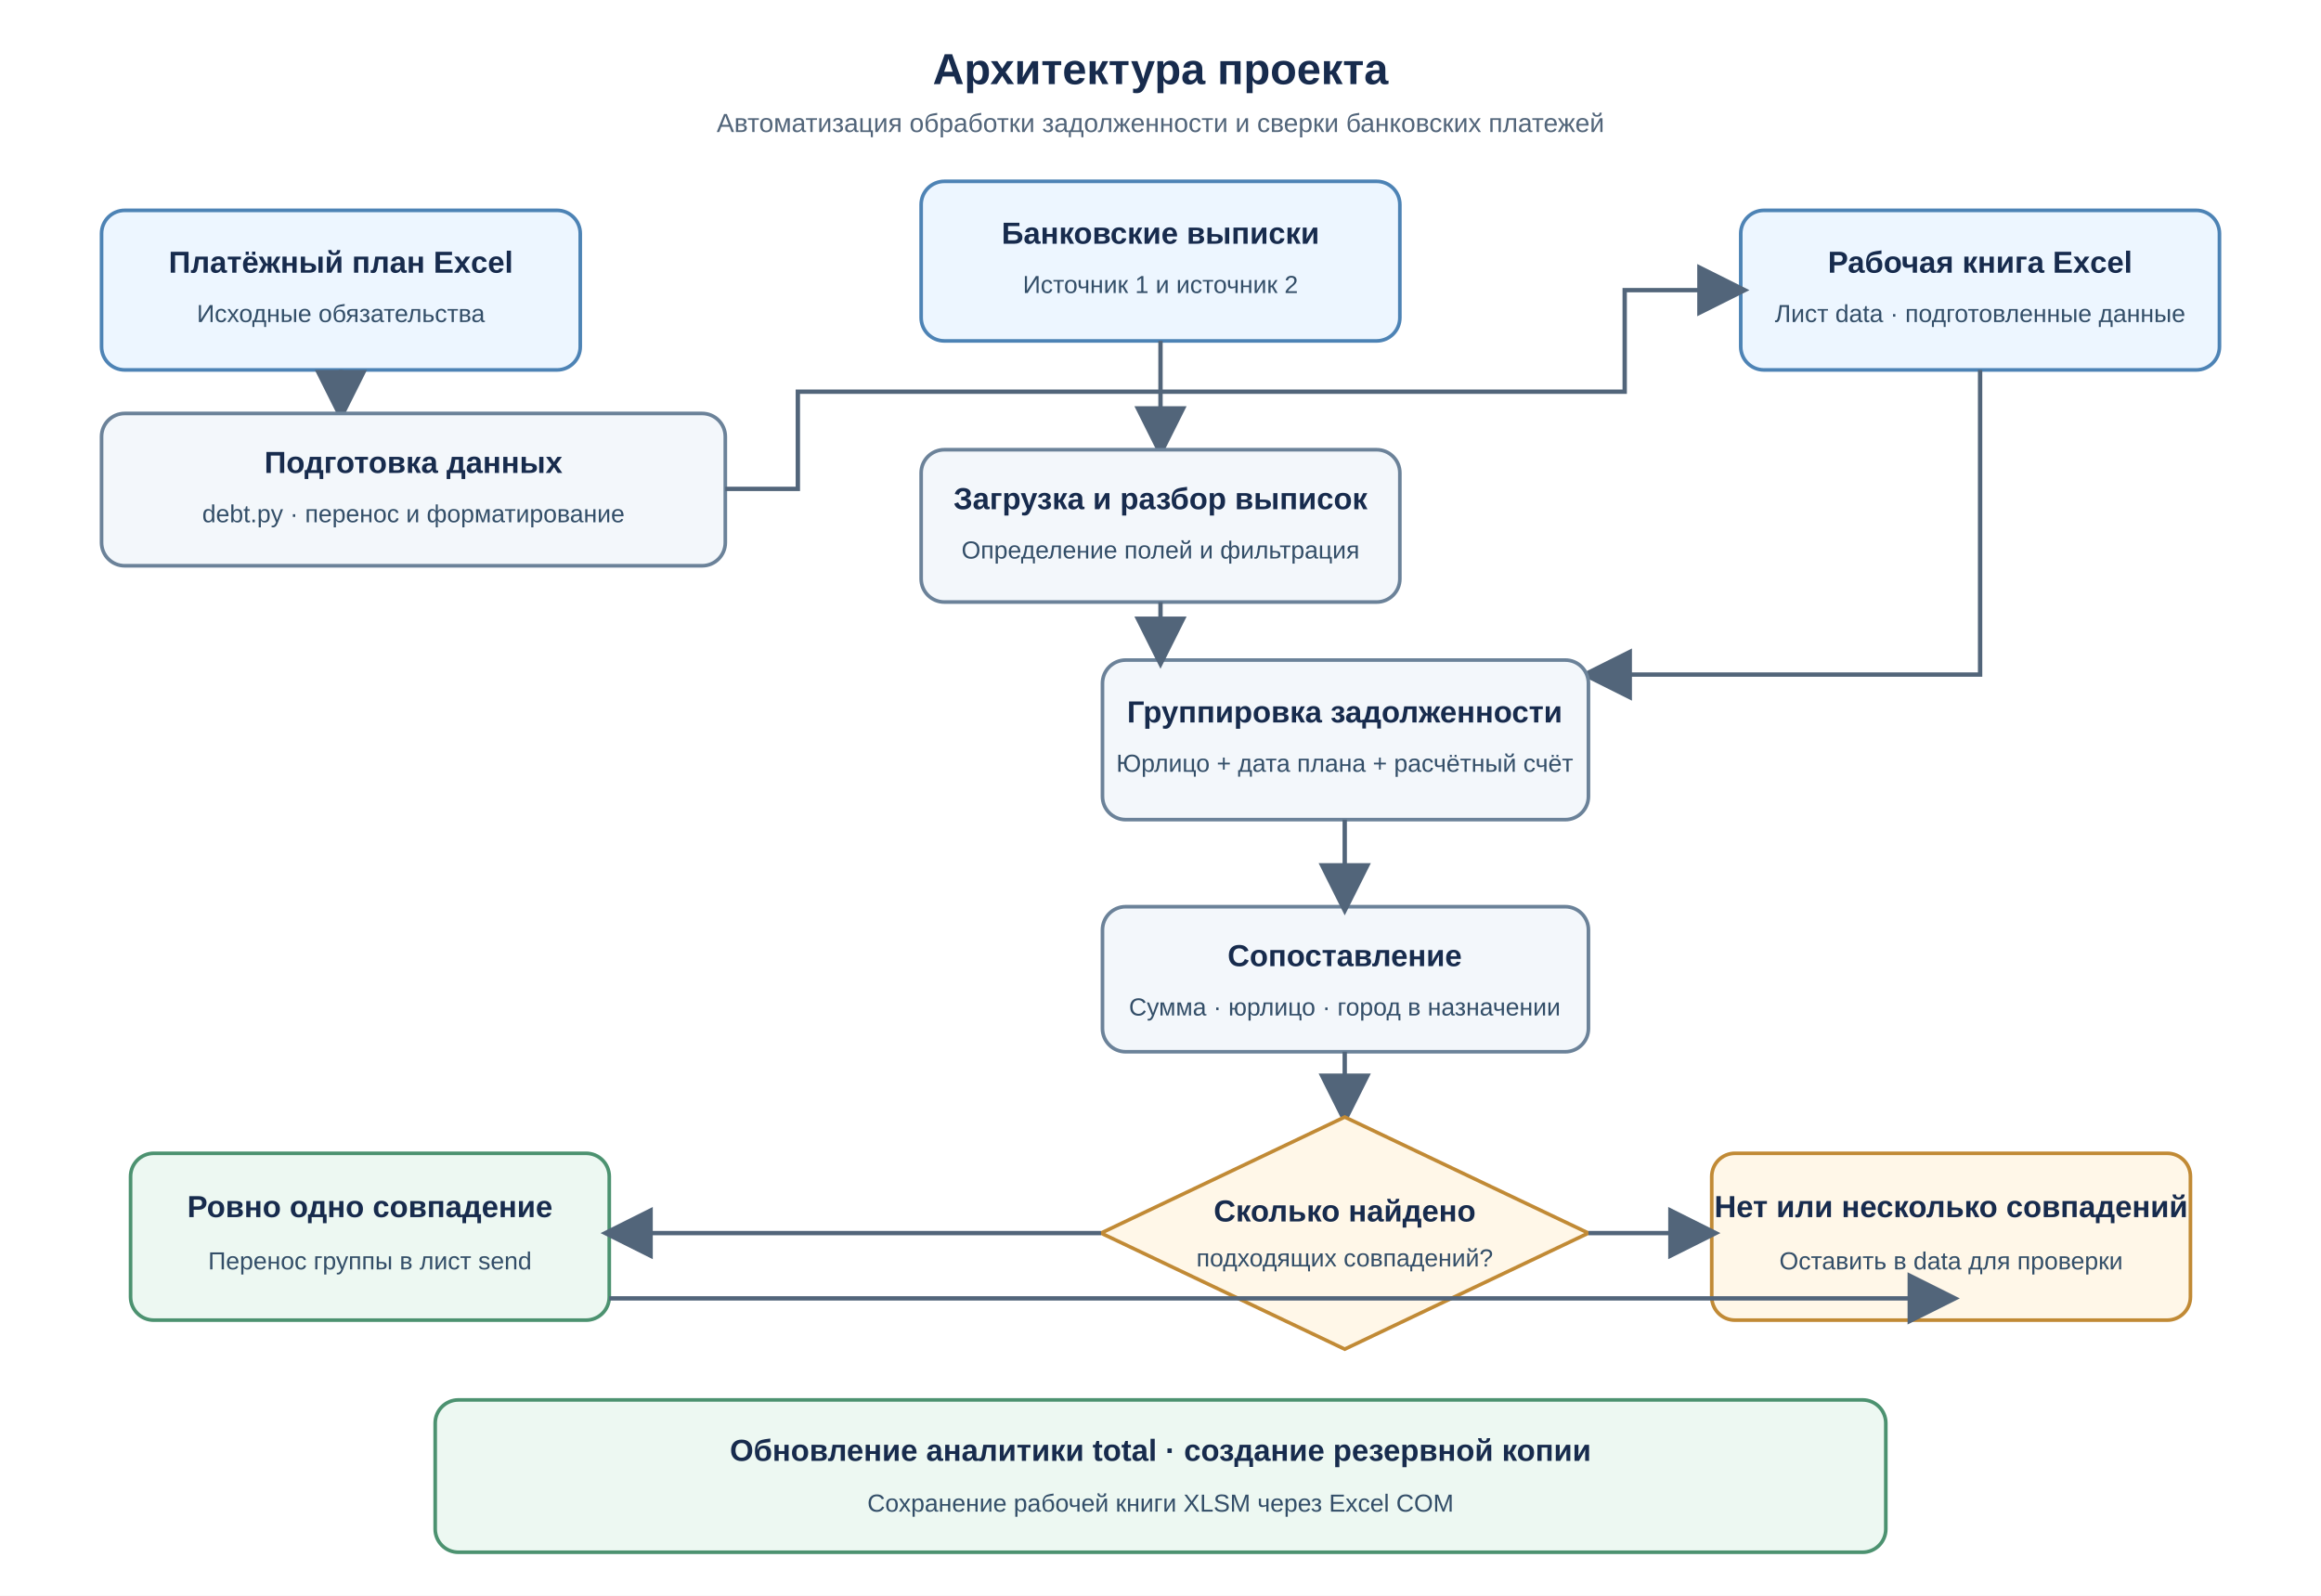
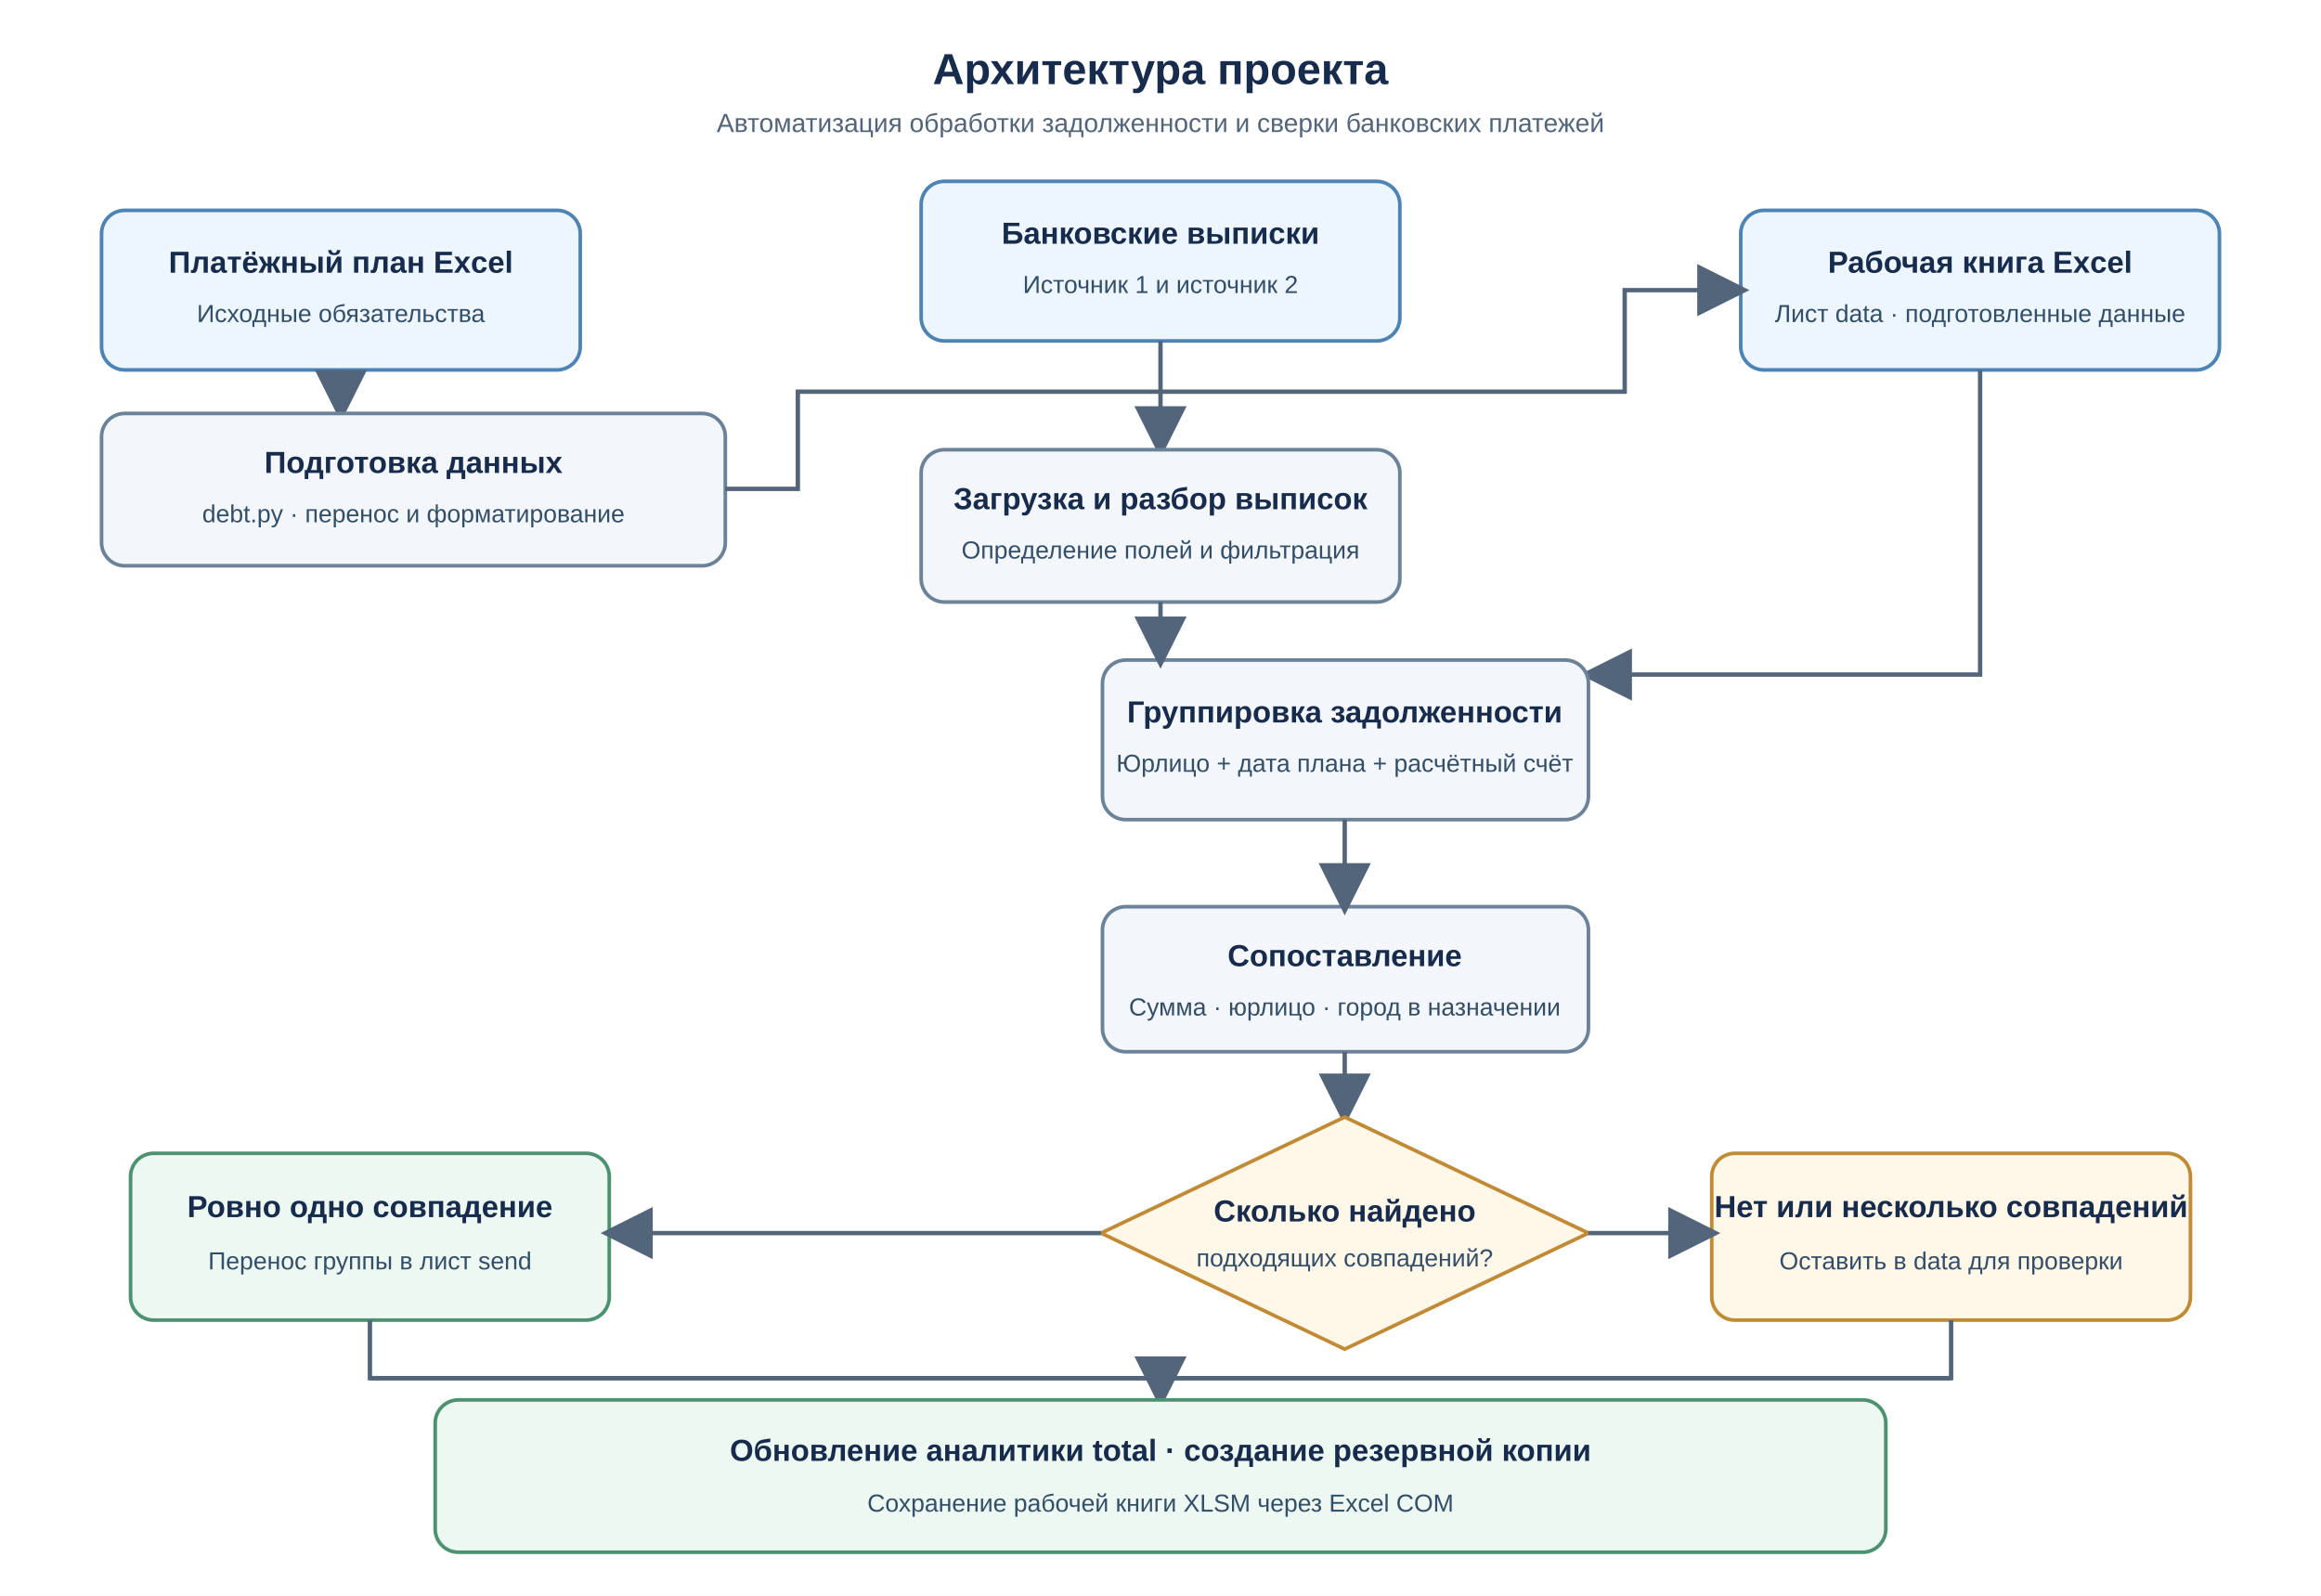
<svg xmlns="http://www.w3.org/2000/svg" width="1600" height="1100" viewBox="0 0 1600 1100" role="img" aria-labelledby="title desc">
  <defs>
    <marker id="arrow" markerWidth="12" markerHeight="12" refX="10" refY="6" orient="auto">
      <path d="M0,0 L12,6 L0,12 z" fill="#52657a" />
    </marker>
    <style>
    .h{font:700 30px Arial,sans-serif;fill:#172b4d}.sub{font:18px Arial,sans-serif;fill:#52657a}
    .t{font:700 21px Arial,sans-serif;fill:#172b4d}.s{font:17px Arial,sans-serif;fill:#334e68}
    .input{fill:#edf6ff;stroke:#4d83b5;stroke-width:2.5}
    .process{fill:#f3f7fb;stroke:#6b8299;stroke-width:2.5}.result{fill:#edf8f2;stroke:#4c9270;stroke-width:2.5}
    .manual{fill:#fff7e8;stroke:#c18a35;stroke-width:2.5}.line{stroke:#52657a;stroke-width:3;fill:none;marker-end:url(#arrow)}
  </style>
  </defs>
  <rect width="1600" height="1100" fill="#ffffff" />
  <text x="800" y="58" text-anchor="middle" class="h">Архитектура проекта</text>
  <text x="800" y="91" text-anchor="middle" class="sub">Автоматизация обработки задолженности и сверки банковских платежей</text>
  <rect x="70" y="145" width="330" height="110" rx="16" class="input" />
  <text x="235" y="188" text-anchor="middle" class="t">Платёжный план Excel</text>
  <text x="235" y="222" text-anchor="middle" class="s">Исходные обязательства</text>
  <rect x="635" y="125" width="330" height="110" rx="16" class="input" />
  <text x="800" y="168" text-anchor="middle" class="t">Банковские выписки</text>
  <text x="800" y="202" text-anchor="middle" class="s">Источник 1 и источник 2</text>
  <rect x="1200" y="145" width="330" height="110" rx="16" class="input" />
  <text x="1365" y="188" text-anchor="middle" class="t">Рабочая книга Excel</text>
  <text x="1365" y="222" text-anchor="middle" class="s">Лист data · подготовленные данные</text>
  <path d="M235 255 V285" class="line" />
  <rect x="70" y="285" width="430" height="105" rx="16" class="process" />
  <text x="285" y="326" text-anchor="middle" class="t">Подготовка данных</text>
  <text x="285" y="360" text-anchor="middle" class="s">debt.py · перенос и форматирование</text>
  <path d="M500 337 H550 V270 H1120 V200 H1200" class="line" />
  <path d="M800 235 V310" class="line" />
  <rect x="635" y="310" width="330" height="105" rx="16" class="process" />
  <text x="800" y="351" text-anchor="middle" class="t">Загрузка и разбор выписок</text>
  <text x="800" y="385" text-anchor="middle" class="s">Определение полей и фильтрация</text>
  <path d="M1365 255 V465 H1095" class="line" />
  <rect x="760" y="455" width="335" height="110" rx="16" class="process" />
  <text x="927" y="498" text-anchor="middle" class="t">Группировка задолженности</text>
  <text x="927" y="532" text-anchor="middle" class="s">Юрлицо + дата плана + расчётный счёт</text>
  <path d="M800 415 V455" class="line" />
  <rect x="760" y="625" width="335" height="100" rx="16" class="process" />
  <text x="927" y="666" text-anchor="middle" class="t">Сопоставление</text>
  <text x="927" y="700" text-anchor="middle" class="s">Сумма · юрлицо · город в назначении</text>
  <path d="M927 565 V625" class="line" />
  <path d="M927 725 V770" class="line" />
  <polygon points="927,770 1095,850 927,930 759,850" fill="#fff7e8" stroke="#c18a35" stroke-width="2.5" />
  <text x="927" y="842" text-anchor="middle" class="t">Сколько найдено</text>
  <text x="927" y="873" text-anchor="middle" class="s">подходящих совпадений?</text>
  <rect x="90" y="795" width="330" height="115" rx="16" class="result" />
  <text x="255" y="839" text-anchor="middle" class="t">Ровно одно совпадение</text>
  <text x="255" y="875" text-anchor="middle" class="s">Перенос группы в лист send</text>
  <path d="M759 850 H420" class="line" />
  <rect x="1180" y="795" width="330" height="115" rx="16" class="manual" />
  <text x="1345" y="839" text-anchor="middle" class="t">Нет или несколько совпадений</text>
  <text x="1345" y="875" text-anchor="middle" class="s">Оставить в data для проверки</text>
  <path d="M1095 850 H1180" class="line" />
-   <path d="M420 895 H1345" class="line" />
+   <path d="M255 910 V950 H1345 V910" stroke="#52657a" stroke-width="3" fill="none" />
+   <path d="M255 950 H800 M800 950 H1345" stroke="#52657a" stroke-width="3" fill="none" />
+   <path d="M800 950 V965" class="line" />
  <rect x="300" y="965" width="1000" height="105" rx="16" class="result" />
  <text x="800" y="1007" text-anchor="middle" class="t">Обновление аналитики total · создание резервной копии</text>
  <text x="800" y="1042" text-anchor="middle" class="s">Сохранение рабочей книги XLSM через Excel COM</text>
</svg>
